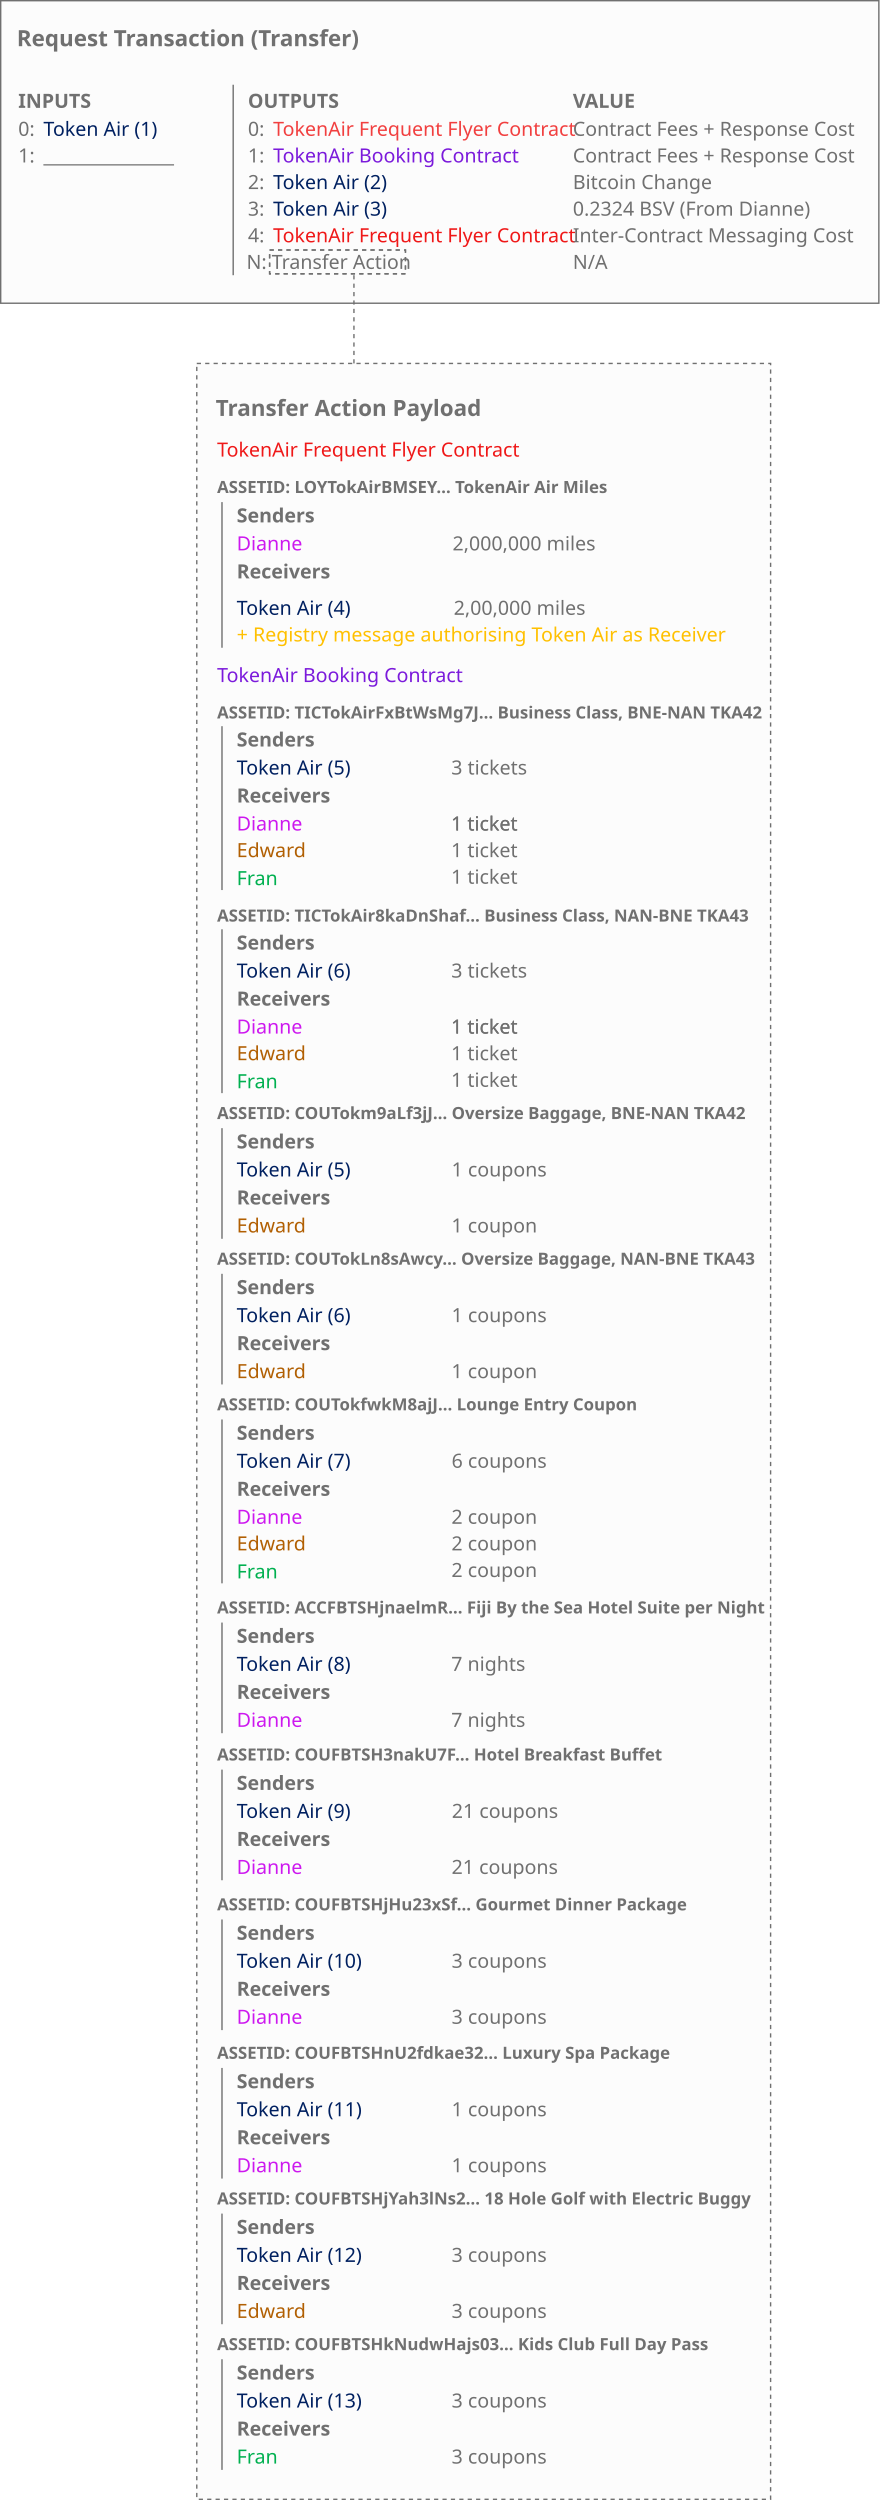
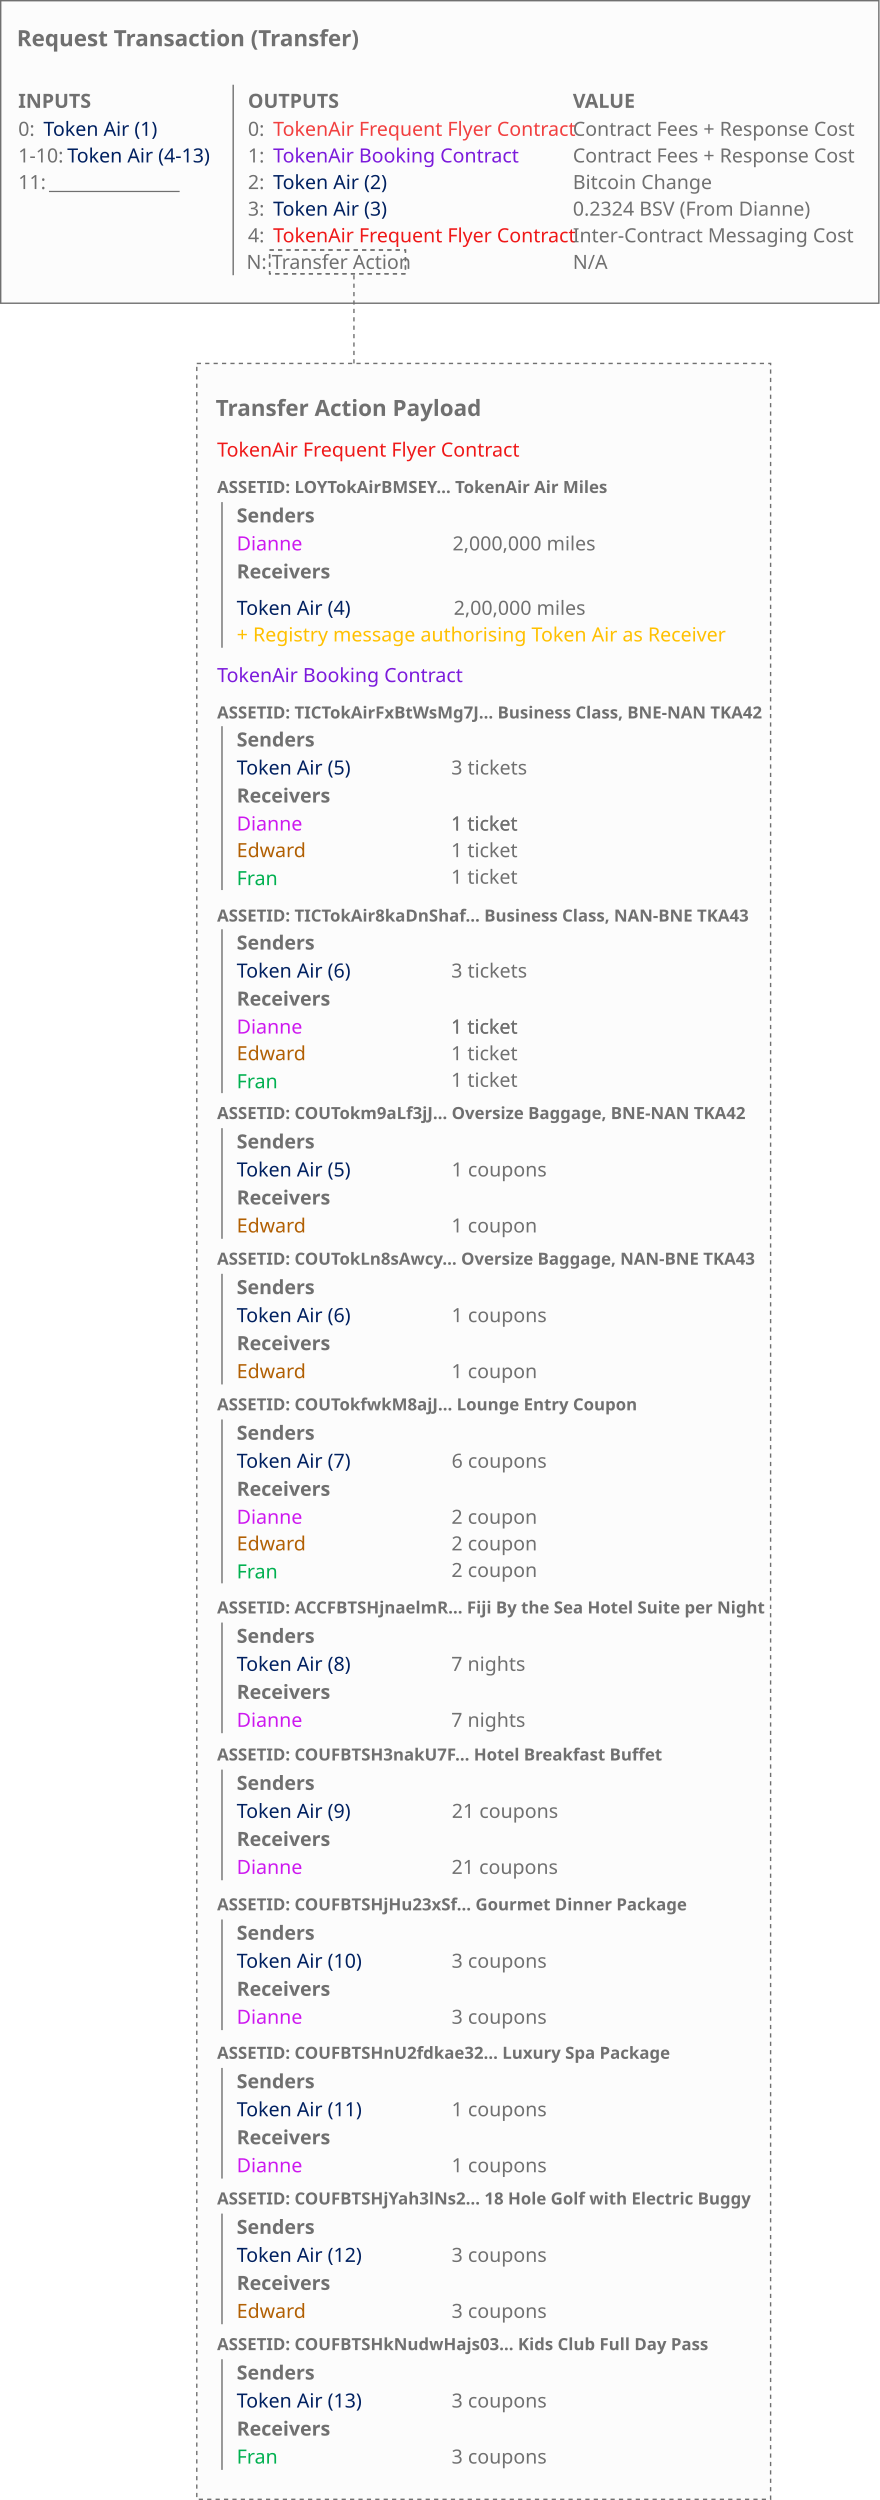
<svg xmlns="http://www.w3.org/2000/svg" width="628" height="1785" viewBox="0 0 628 1785">
  <g id="diannes-booking-transfer-template" transform="translate(-18275 10710)">
    <g id="Rectangle_349" data-name="Rectangle 349" transform="translate(18275 -10710)" fill="#fcfcfc" stroke="#707070" stroke-width="1">
      <rect width="628" height="217" stroke="none" />
      <rect x="0.5" y="0.5" width="627" height="216" fill="none" />
    </g>
    <text id="Request_Transaction_Transfer_" data-name="Request Transaction (Transfer)" transform="translate(18287 -10677)" fill="#707070" font-size="16" font-family="SegoeUI-Semibold, Segoe UI" font-weight="600">
      <tspan x="0" y="0">Request Transaction (Transfer)</tspan>
    </text>
    <line id="Line_407" data-name="Line 407" y2="136" transform="translate(18441.5 -10649.5)" fill="none" stroke="#707070" stroke-width="1" />
    <text id="INPUTS" transform="translate(18288 -10648)" fill="#707070" font-size="14" font-family="SegoeUI-Bold, Segoe UI" font-weight="700">
      <tspan x="0" y="15">INPUTS</tspan>
    </text>
    <text id="OUTPUTS_" data-name="OUTPUTS " transform="translate(18452 -10648)" fill="#707070" font-size="14" font-family="SegoeUI-Bold, Segoe UI" font-weight="700">
      <tspan x="0" y="15">OUTPUTS </tspan>
    </text>
    <text id="_0:_" data-name="0: " transform="translate(18288 -10613)" fill="#707070" font-size="14" font-family="SegoeUI, Segoe UI">
      <tspan x="0" y="0">0: </tspan>
    </text>
    <text id="VALUE" transform="translate(18684 -10648)" fill="#707070" font-size="14" font-family="SegoeUI-Bold, Segoe UI" font-weight="700">
      <tspan x="0" y="15">VALUE</tspan>
    </text>
-     <text id="_1:_" data-name="1: " transform="translate(18288 -10594)" fill="#707070" font-size="14" font-family="SegoeUI, Segoe UI">
-       <tspan x="0" y="0">1: </tspan>
+     <text id="_1-10:_" data-name="1-10: " transform="translate(18288 -10594)" fill="#707070" font-size="14" font-family="SegoeUI, Segoe UI">
+       <tspan x="0" y="0">1-10: </tspan>
    </text>
    <text id="_0:_2" data-name="0: " transform="translate(18452 -10613)" fill="#707070" font-size="14" font-family="SegoeUI, Segoe UI">
      <tspan x="0" y="0">0: </tspan>
    </text>
-     <text id="_1:_2" data-name="1: " transform="translate(18452 -10594)" fill="#707070" font-size="14" font-family="SegoeUI, Segoe UI">
+     <text id="_1:_" data-name="1: " transform="translate(18452 -10594)" fill="#707070" font-size="14" font-family="SegoeUI, Segoe UI">
      <tspan x="0" y="0">1: </tspan>
    </text>
    <text id="TokenAir_Booking_Contract" data-name="TokenAir Booking Contract" transform="translate(18470 -10594)" fill="#7b1adb" font-size="14" font-family="SegoeUI, Segoe UI">
      <tspan x="0" y="0">TokenAir Booking Contract</tspan>
    </text>
    <text id="Contract_Fees_Response_Cost_" data-name="Contract Fees + Response Cost " transform="translate(18684 -10613)" fill="#707070" font-size="14" font-family="SegoeUI, Segoe UI">
      <tspan x="0" y="0">Contract Fees + Response Cost </tspan>
    </text>
    <text id="Contract_Fees_Response_Cost_2" data-name="Contract Fees + Response Cost " transform="translate(18684 -10594)" fill="#707070" font-size="14" font-family="SegoeUI, Segoe UI">
      <tspan x="0" y="0">Contract Fees + Response Cost </tspan>
    </text>
    <text id="_2:_" data-name="2: " transform="translate(18452 -10575)" fill="#707070" font-size="14" font-family="SegoeUI, Segoe UI">
      <tspan x="0" y="0">2: </tspan>
    </text>
    <text id="_3:_" data-name="3: " transform="translate(18452 -10556)" fill="#707070" font-size="14" font-family="SegoeUI, Segoe UI">
      <tspan x="0" y="0">3: </tspan>
    </text>
    <text id="Token_Air_2_" data-name="Token Air (2)" transform="translate(18470 -10575)" fill="#002060" font-size="14" font-family="SegoeUI, Segoe UI">
      <tspan x="0" y="0">Token Air (2)</tspan>
    </text>
    <text id="Token_Air_3_" data-name="Token Air (3)" transform="translate(18470 -10556)" fill="#002060" font-size="14" font-family="SegoeUI, Segoe UI">
      <tspan x="0" y="0">Token Air (3)</tspan>
    </text>
    <g id="Rectangle_351" data-name="Rectangle 351" transform="translate(18467 -10532)" fill="none" stroke="#707070" stroke-width="1" stroke-dasharray="3">
      <rect width="98" height="18" stroke="none" />
      <rect x="0.5" y="0.5" width="97" height="17" fill="none" />
    </g>
    <text id="N:_" data-name="N: " transform="translate(18451 -10518)" fill="#707070" font-size="14" font-family="SegoeUI, Segoe UI">
      <tspan x="0" y="0">N: </tspan>
    </text>
    <text id="Transfer_Action" data-name="Transfer Action" transform="translate(18469 -10518)" fill="#707070" font-size="14" font-family="SegoeUI, Segoe UI">
      <tspan x="0" y="0">Transfer Action</tspan>
    </text>
    <text id="Bitcoin_Change" data-name="Bitcoin Change" transform="translate(18684 -10575)" fill="#707070" font-size="14" font-family="SegoeUI, Segoe UI">
      <tspan x="0" y="0">Bitcoin Change</tspan>
    </text>
    <text id="_0.2324_BSV_From_Dianne_" data-name="0.2324 BSV (From Dianne)" transform="translate(18684 -10556)" fill="#707070" font-size="14" font-family="SegoeUI, Segoe UI">
      <tspan x="0" y="0">0.2324 BSV (From Dianne)</tspan>
    </text>
    <text id="N_A" data-name="N/A" transform="translate(18684 -10518)" fill="#707070" font-size="14" font-family="SegoeUI, Segoe UI">
      <tspan x="0" y="0">N/A</tspan>
    </text>
-     <text id="_______________" transform="translate(18306 -10594)" fill="#707070" font-size="14" font-family="SegoeUI, Segoe UI">
-       <tspan x="0" y="0">_______________</tspan>
+     <text id="Token_Air_4-13_" data-name="Token Air (4-13)" transform="translate(18323 -10594)" fill="#002060" font-size="14" font-family="SegoeUI, Segoe UI">
+       <tspan x="0" y="0">Token Air (4-13)</tspan>
    </text>
    <text id="Token_Air_1_" data-name="Token Air (1)" transform="translate(18306 -10613)" fill="#002060" font-size="14" font-family="SegoeUI, Segoe UI">
      <tspan x="0" y="0">Token Air (1)</tspan>
    </text>
    <text id="_4:_" data-name="4: " transform="translate(18452 -10537)" fill="#707070" font-size="14" font-family="SegoeUI, Segoe UI">
      <tspan x="0" y="0">4: </tspan>
    </text>
    <g id="Group_62" data-name="Group 62" transform="translate(-1 -57)">
      <g id="Rectangle_350" data-name="Rectangle 350" transform="translate(18416 -10394)" fill="#fcfcfc" stroke="#707070" stroke-width="1" stroke-dasharray="3">
        <rect width="410.71" height="1526" stroke="none" />
        <rect x="0.5" y="0.5" width="409.71" height="1525" fill="none" />
      </g>
      <text id="Transfer_Action_Payload" data-name="Transfer Action Payload" transform="translate(18430 -10356)" fill="#707070" font-size="16" font-family="SegoeUI-Semibold, Segoe UI" font-weight="600">
        <tspan x="0" y="0">Transfer Action Payload</tspan>
      </text>
      <text id="Senders" transform="translate(18445 -10295)" fill="#707070" font-size="14" font-family="SegoeUI-Bold, Segoe UI" font-weight="700">
        <tspan x="0" y="15">Senders</tspan>
      </text>
      <text id="Receivers" transform="translate(18445 -10255)" fill="#707070" font-size="14" font-family="SegoeUI-Bold, Segoe UI" font-weight="700">
        <tspan x="0" y="15">Receivers</tspan>
      </text>
      <line id="Line_408" data-name="Line 408" y2="66" transform="translate(18528.713 -10456.5)" fill="none" stroke="#707070" stroke-width="1" stroke-dasharray="3" />
      <text id="Dianne" transform="translate(18445 -10260)" fill="#cd18ef" font-size="14" font-family="SegoeUI, Segoe UI">
        <tspan x="0" y="0">Dianne</tspan>
      </text>
      <text id="ASSETID:_LOYTokAirBMSEY_TokenAir_Air_Miles" data-name="ASSETID: LOYTokAirBMSEY… TokenAir Air Miles" transform="translate(18431 -10314)" fill="#707070" font-size="12" font-family="SegoeUI-Bold, Segoe UI" font-weight="700">
        <tspan x="0" y="13">ASSETID: LOYTokAirBMSEY… TokenAir Air Miles</tspan>
      </text>
      <text id="TokenAir_Frequent_Flyer_Contract" data-name="TokenAir Frequent Flyer Contract" transform="translate(18431 -10327)" fill="#ef1818" font-size="14" font-family="SegoeUI, Segoe UI">
        <tspan x="0" y="0">TokenAir Frequent Flyer Contract</tspan>
      </text>
      <text id="_2_000_000_miles" data-name="2,000,000 miles" transform="translate(18599.082 -10260)" fill="#707070" font-size="14" font-family="SegoeUI, Segoe UI">
        <tspan x="0" y="0">2,000,000 miles</tspan>
      </text>
      <line id="Line_409" data-name="Line 409" y2="104" transform="translate(18434.5 -10294.5)" fill="none" stroke="#707070" stroke-width="1" />
      <text id="Token_Air_4_" data-name="Token Air (4)" transform="translate(18445 -10214)" fill="#002060" font-size="14" font-family="SegoeUI, Segoe UI">
        <tspan x="0" y="0">Token Air (4)</tspan>
      </text>
      <text id="_2_00_000_miles" data-name="2,00,000 miles" transform="translate(18599.939 -10214)" fill="#707070" font-size="14" font-family="SegoeUI, Segoe UI">
        <tspan x="0" y="0">2,00,000 miles</tspan>
      </text>
      <text id="_Registry_message_authorising_Token_Air_as_Receiver_" data-name="+ Registry message authorising Token Air as Receiver " transform="translate(18445 -10195)" fill="#ffc000" font-size="14" font-family="SegoeUI, Segoe UI">
        <tspan x="0" y="0">+ Registry message authorising Token Air as Receiver </tspan>
      </text>
      <text id="TokenAir_Booking_Contract-2" data-name="TokenAir Booking Contract" transform="translate(18431 -10166)" fill="#7b1adb" font-size="14" font-family="SegoeUI, Segoe UI">
        <tspan x="0" y="0">TokenAir Booking Contract</tspan>
      </text>
      <text id="ASSETID:_TICTokAirFxBtWsMg7J..._Business_Class_BNE-NAN_TKA42" data-name="ASSETID: TICTokAirFxBtWsMg7J... Business Class, BNE-NAN TKA42" transform="translate(18431 -10153)" fill="#707070" font-size="12" font-family="SegoeUI-Bold, Segoe UI" font-weight="700">
        <tspan x="0" y="13">ASSETID: TICTokAirFxBtWsMg7J... Business Class, BNE-NAN TKA42</tspan>
      </text>
      <text id="Senders-2" data-name="Senders" transform="translate(18445 -10135)" fill="#707070" font-size="14" font-family="SegoeUI-Bold, Segoe UI" font-weight="700">
        <tspan x="0" y="15">Senders</tspan>
      </text>
      <text id="Receivers-2" data-name="Receivers" transform="translate(18445 -10095)" fill="#707070" font-size="14" font-family="SegoeUI-Bold, Segoe UI" font-weight="700">
        <tspan x="0" y="15">Receivers</tspan>
      </text>
      <text id="Token_Air_5_" data-name="Token Air (5)" transform="translate(18445 -10100)" fill="#002060" font-size="14" font-family="SegoeUI, Segoe UI">
        <tspan x="0" y="0">Token Air (5)</tspan>
      </text>
      <text id="_3_tickets" data-name="3 tickets" transform="translate(18598.184 -10100)" fill="#707070" font-size="14" font-family="SegoeUI, Segoe UI">
        <tspan x="0" y="0">3 tickets</tspan>
      </text>
      <text id="Dianne-2" data-name="Dianne" transform="translate(18445 -10060)" fill="#cd18ef" font-size="14" font-family="SegoeUI, Segoe UI">
        <tspan x="0" y="0">Dianne</tspan>
      </text>
      <text id="Edward" transform="translate(18445 -10041)" fill="#b15f02" font-size="14" font-family="SegoeUI, Segoe UI">
        <tspan x="0" y="0">Edward</tspan>
      </text>
      <text id="Fran" transform="translate(18445 -10021)" fill="#00b050" font-size="14" font-family="SegoeUI, Segoe UI">
        <tspan x="0" y="0">Fran</tspan>
      </text>
      <text id="_1_ticket" data-name="1 ticket" transform="translate(18598.08 -10060)" fill="#707070" font-size="14" font-family="SegoeUI, Segoe UI">
        <tspan x="0" y="0">1 ticket</tspan>
      </text>
      <text id="_1_ticket-2" data-name="1 ticket" transform="translate(18598.08 -10060)" fill="#707070" font-size="14" font-family="SegoeUI, Segoe UI">
        <tspan x="0" y="0">1 ticket</tspan>
      </text>
      <text id="_1_ticket-3" data-name="1 ticket" transform="translate(18598.08 -10041)" fill="#707070" font-size="14" font-family="SegoeUI, Segoe UI">
        <tspan x="0" y="0">1 ticket</tspan>
      </text>
      <text id="_1_ticket-4" data-name="1 ticket" transform="translate(18598.08 -10022)" fill="#707070" font-size="14" font-family="SegoeUI, Segoe UI">
        <tspan x="0" y="0">1 ticket</tspan>
      </text>
      <text id="ASSETID:_TICTokAir8kaDnShaf..._Business_Class_NAN-BNE_TKA43" data-name="ASSETID: TICTokAir8kaDnShaf... Business Class, NAN-BNE TKA43" transform="translate(18431 -10008)" fill="#707070" font-size="12" font-family="SegoeUI-Bold, Segoe UI" font-weight="700">
        <tspan x="0" y="13">ASSETID: TICTokAir8kaDnShaf... Business Class, NAN-BNE TKA43</tspan>
      </text>
      <text id="Senders-3" data-name="Senders" transform="translate(18445 -9990)" fill="#707070" font-size="14" font-family="SegoeUI-Bold, Segoe UI" font-weight="700">
        <tspan x="0" y="15">Senders</tspan>
      </text>
      <text id="Receivers-3" data-name="Receivers" transform="translate(18445 -9950)" fill="#707070" font-size="14" font-family="SegoeUI-Bold, Segoe UI" font-weight="700">
        <tspan x="0" y="15">Receivers</tspan>
      </text>
      <text id="Token_Air_6_" data-name="Token Air (6)" transform="translate(18445 -9955)" fill="#002060" font-size="14" font-family="SegoeUI, Segoe UI">
        <tspan x="0" y="0">Token Air (6)</tspan>
      </text>
      <text id="_3_tickets-2" data-name="3 tickets" transform="translate(18598.184 -9955)" fill="#707070" font-size="14" font-family="SegoeUI, Segoe UI">
        <tspan x="0" y="0">3 tickets</tspan>
      </text>
      <text id="Dianne-3" data-name="Dianne" transform="translate(18445 -9915)" fill="#cd18ef" font-size="14" font-family="SegoeUI, Segoe UI">
        <tspan x="0" y="0">Dianne</tspan>
      </text>
      <text id="Edward-2" data-name="Edward" transform="translate(18445 -9896)" fill="#b15f02" font-size="14" font-family="SegoeUI, Segoe UI">
        <tspan x="0" y="0">Edward</tspan>
      </text>
      <text id="Fran-2" data-name="Fran" transform="translate(18445 -9876)" fill="#00b050" font-size="14" font-family="SegoeUI, Segoe UI">
        <tspan x="0" y="0">Fran</tspan>
      </text>
      <text id="_1_ticket-5" data-name="1 ticket" transform="translate(18598.08 -9915)" fill="#707070" font-size="14" font-family="SegoeUI, Segoe UI">
        <tspan x="0" y="0">1 ticket</tspan>
      </text>
      <text id="_1_ticket-6" data-name="1 ticket" transform="translate(18598.08 -9915)" fill="#707070" font-size="14" font-family="SegoeUI, Segoe UI">
        <tspan x="0" y="0">1 ticket</tspan>
      </text>
      <text id="_1_ticket-7" data-name="1 ticket" transform="translate(18598.08 -9896)" fill="#707070" font-size="14" font-family="SegoeUI, Segoe UI">
        <tspan x="0" y="0">1 ticket</tspan>
      </text>
      <text id="_1_ticket-8" data-name="1 ticket" transform="translate(18598.08 -9877)" fill="#707070" font-size="14" font-family="SegoeUI, Segoe UI">
        <tspan x="0" y="0">1 ticket</tspan>
      </text>
      <line id="Line_415" data-name="Line 415" y2="117" transform="translate(18434.5 -10134.5)" fill="none" stroke="#707070" stroke-width="1" />
      <line id="Line_417" data-name="Line 417" y2="117" transform="translate(18434.5 -9989.5)" fill="none" stroke="#707070" stroke-width="1" />
      <text id="ASSETID:_COUTokm9aLf3jJ..._Oversize_Baggage_BNE-NAN_TKA42" data-name="ASSETID: COUTokm9aLf3jJ... Oversize Baggage, BNE-NAN TKA42" transform="translate(18431 -9867)" fill="#707070" font-size="12" font-family="SegoeUI-Bold, Segoe UI" font-weight="700">
        <tspan x="0" y="13">ASSETID: COUTokm9aLf3jJ... Oversize Baggage, BNE-NAN TKA42</tspan>
      </text>
      <text id="Senders-4" data-name="Senders" transform="translate(18445 -9848)" fill="#707070" font-size="14" font-family="SegoeUI-Bold, Segoe UI" font-weight="700">
        <tspan x="0" y="15">Senders</tspan>
      </text>
      <text id="Receivers-4" data-name="Receivers" transform="translate(18445 -9808)" fill="#707070" font-size="14" font-family="SegoeUI-Bold, Segoe UI" font-weight="700">
        <tspan x="0" y="15">Receivers</tspan>
      </text>
      <text id="Token_Air_5_2" data-name="Token Air (5)" transform="translate(18445 -9813)" fill="#002060" font-size="14" font-family="SegoeUI, Segoe UI">
        <tspan x="0" y="0">Token Air (5)</tspan>
      </text>
      <text id="_1_coupons" data-name="1 coupons" transform="translate(18598.426 -9813)" fill="#707070" font-size="14" font-family="SegoeUI, Segoe UI">
        <tspan x="0" y="0">1 coupons</tspan>
      </text>
      <text id="Edward-3" data-name="Edward" transform="translate(18445 -9773)" fill="#b15f02" font-size="14" font-family="SegoeUI, Segoe UI">
        <tspan x="0" y="0">Edward</tspan>
      </text>
      <text id="_1_coupon" data-name="1 coupon" transform="translate(18598.313 -9773)" fill="#707070" font-size="14" font-family="SegoeUI, Segoe UI">
        <tspan x="0" y="0">1 coupon</tspan>
      </text>
      <line id="Line_419" data-name="Line 419" y2="79" transform="translate(18434.5 -9847.5)" fill="none" stroke="#707070" stroke-width="1" />
      <text id="ASSETID:_COUTokLn8sAwcy..._Oversize_Baggage_NAN-BNE_TKA43" data-name="ASSETID: COUTokLn8sAwcy... Oversize Baggage, NAN-BNE TKA43" transform="translate(18431 -9763)" fill="#707070" font-size="12" font-family="SegoeUI-Bold, Segoe UI" font-weight="700">
        <tspan x="0" y="13">ASSETID: COUTokLn8sAwcy... Oversize Baggage, NAN-BNE TKA43</tspan>
      </text>
      <text id="Senders-5" data-name="Senders" transform="translate(18445 -9744)" fill="#707070" font-size="14" font-family="SegoeUI-Bold, Segoe UI" font-weight="700">
        <tspan x="0" y="15">Senders</tspan>
      </text>
      <text id="Receivers-5" data-name="Receivers" transform="translate(18445 -9704)" fill="#707070" font-size="14" font-family="SegoeUI-Bold, Segoe UI" font-weight="700">
        <tspan x="0" y="15">Receivers</tspan>
      </text>
      <text id="Token_Air_6_2" data-name="Token Air (6)" transform="translate(18445 -9709)" fill="#002060" font-size="14" font-family="SegoeUI, Segoe UI">
        <tspan x="0" y="0">Token Air (6)</tspan>
      </text>
      <text id="_1_coupons-2" data-name="1 coupons" transform="translate(18598.426 -9709)" fill="#707070" font-size="14" font-family="SegoeUI, Segoe UI">
        <tspan x="0" y="0">1 coupons</tspan>
      </text>
      <text id="Edward-4" data-name="Edward" transform="translate(18445 -9669)" fill="#b15f02" font-size="14" font-family="SegoeUI, Segoe UI">
        <tspan x="0" y="0">Edward</tspan>
      </text>
      <text id="_1_coupon-2" data-name="1 coupon" transform="translate(18598.313 -9669)" fill="#707070" font-size="14" font-family="SegoeUI, Segoe UI">
        <tspan x="0" y="0">1 coupon</tspan>
      </text>
      <line id="Line_420" data-name="Line 420" y2="79" transform="translate(18434.5 -9743.5)" fill="none" stroke="#707070" stroke-width="1" />
      <text id="ASSETID:_COUTokfwkM8ajJ..._Lounge_Entry_Coupon" data-name="ASSETID: COUTokfwkM8ajJ... Lounge Entry Coupon" transform="translate(18431 -9659)" fill="#707070" font-size="12" font-family="SegoeUI-Bold, Segoe UI" font-weight="700">
        <tspan x="0" y="13">ASSETID: COUTokfwkM8ajJ... Lounge Entry Coupon</tspan>
      </text>
      <text id="Senders-6" data-name="Senders" transform="translate(18445 -9640)" fill="#707070" font-size="14" font-family="SegoeUI-Bold, Segoe UI" font-weight="700">
        <tspan x="0" y="15">Senders</tspan>
      </text>
      <text id="Receivers-6" data-name="Receivers" transform="translate(18445 -9600)" fill="#707070" font-size="14" font-family="SegoeUI-Bold, Segoe UI" font-weight="700">
        <tspan x="0" y="15">Receivers</tspan>
      </text>
      <text id="Token_Air_7_" data-name="Token Air (7)" transform="translate(18445 -9605)" fill="#002060" font-size="14" font-family="SegoeUI, Segoe UI">
        <tspan x="0" y="0">Token Air (7)</tspan>
      </text>
      <text id="_6_coupons" data-name="6 coupons" transform="translate(18598.426 -9605)" fill="#707070" font-size="14" font-family="SegoeUI, Segoe UI">
        <tspan x="0" y="0">6 coupons</tspan>
      </text>
      <text id="Dianne-4" data-name="Dianne" transform="translate(18445 -9565)" fill="#cd18ef" font-size="14" font-family="SegoeUI, Segoe UI">
        <tspan x="0" y="0">Dianne</tspan>
      </text>
      <text id="Edward-5" data-name="Edward" transform="translate(18445 -9546)" fill="#b15f02" font-size="14" font-family="SegoeUI, Segoe UI">
        <tspan x="0" y="0">Edward</tspan>
      </text>
      <text id="Fran-3" data-name="Fran" transform="translate(18445 -9526)" fill="#00b050" font-size="14" font-family="SegoeUI, Segoe UI">
        <tspan x="0" y="0">Fran</tspan>
      </text>
      <text id="_2_coupon" data-name="2 coupon" transform="translate(18598.313 -9565)" fill="#707070" font-size="14" font-family="SegoeUI, Segoe UI">
        <tspan x="0" y="0">2 coupon</tspan>
      </text>
      <text id="_2_coupon-2" data-name="2 coupon" transform="translate(18598.313 -9546)" fill="#707070" font-size="14" font-family="SegoeUI, Segoe UI">
        <tspan x="0" y="0">2 coupon</tspan>
      </text>
      <text id="_2_coupon-3" data-name="2 coupon" transform="translate(18598.313 -9527)" fill="#707070" font-size="14" font-family="SegoeUI, Segoe UI">
        <tspan x="0" y="0">2 coupon</tspan>
      </text>
      <line id="Line_421" data-name="Line 421" y2="117" transform="translate(18434.5 -9639.5)" fill="none" stroke="#707070" stroke-width="1" />
      <text id="ASSETID:_ACCFBTSHjnaelmR..._Fiji_By_the_Sea_Hotel_Suite_per_Night" data-name="ASSETID: ACCFBTSHjnaelmR... Fiji By the Sea Hotel Suite per Night" transform="translate(18431 -9514)" fill="#707070" font-size="12" font-family="SegoeUI-Bold, Segoe UI" font-weight="700">
        <tspan x="0" y="13">ASSETID: ACCFBTSHjnaelmR... Fiji By the Sea Hotel Suite per Night</tspan>
      </text>
      <text id="Senders-7" data-name="Senders" transform="translate(18445 -9495)" fill="#707070" font-size="14" font-family="SegoeUI-Bold, Segoe UI" font-weight="700">
        <tspan x="0" y="15">Senders</tspan>
      </text>
      <text id="Receivers-7" data-name="Receivers" transform="translate(18445 -9455)" fill="#707070" font-size="14" font-family="SegoeUI-Bold, Segoe UI" font-weight="700">
        <tspan x="0" y="15">Receivers</tspan>
      </text>
      <text id="Token_Air_8_" data-name="Token Air (8)" transform="translate(18445 -9460)" fill="#002060" font-size="14" font-family="SegoeUI, Segoe UI">
        <tspan x="0" y="0">Token Air (8)</tspan>
      </text>
      <text id="_7_nights" data-name="7 nights" transform="translate(18598.166 -9460)" fill="#707070" font-size="14" font-family="SegoeUI, Segoe UI">
        <tspan x="0" y="0">7 nights</tspan>
      </text>
      <text id="Dianne-5" data-name="Dianne" transform="translate(18445 -9420)" fill="#cd18ef" font-size="14" font-family="SegoeUI, Segoe UI">
        <tspan x="0" y="0">Dianne</tspan>
      </text>
      <text id="_7_nights-2" data-name="7 nights" transform="translate(18598.166 -9420)" fill="#707070" font-size="14" font-family="SegoeUI, Segoe UI">
        <tspan x="0" y="0">7 nights</tspan>
      </text>
      <line id="Line_422" data-name="Line 422" y2="79" transform="translate(18434.5 -9494.5)" fill="none" stroke="#707070" stroke-width="1" />
      <text id="ASSETID:_COUFBTSH3nakU7F..._Hotel_Breakfast_Buffet" data-name="ASSETID: COUFBTSH3nakU7F... Hotel Breakfast Buffet" transform="translate(18431 -9409)" fill="#707070" font-size="12" font-family="SegoeUI-Bold, Segoe UI" font-weight="700">
        <tspan x="0" y="13">ASSETID: COUFBTSH3nakU7F... Hotel Breakfast Buffet</tspan>
      </text>
      <text id="Senders-8" data-name="Senders" transform="translate(18445 -9390)" fill="#707070" font-size="14" font-family="SegoeUI-Bold, Segoe UI" font-weight="700">
        <tspan x="0" y="15">Senders</tspan>
      </text>
      <text id="Receivers-8" data-name="Receivers" transform="translate(18445 -9350)" fill="#707070" font-size="14" font-family="SegoeUI-Bold, Segoe UI" font-weight="700">
        <tspan x="0" y="15">Receivers</tspan>
      </text>
      <text id="_21_coupons" data-name="21 coupons" transform="translate(18598.582 -9355)" fill="#707070" font-size="14" font-family="SegoeUI, Segoe UI">
        <tspan x="0" y="0">21 coupons</tspan>
      </text>
      <text id="Dianne-6" data-name="Dianne" transform="translate(18445 -9315)" fill="#cd18ef" font-size="14" font-family="SegoeUI, Segoe UI">
        <tspan x="0" y="0">Dianne</tspan>
      </text>
      <text id="_21_coupons-2" data-name="21 coupons" transform="translate(18598.426 -9315)" fill="#707070" font-size="14" font-family="SegoeUI, Segoe UI">
        <tspan x="0" y="0">21 coupons</tspan>
      </text>
      <line id="Line_424" data-name="Line 424" y2="79" transform="translate(18434.5 -9389.5)" fill="none" stroke="#707070" stroke-width="1" />
      <text id="Token_Air_9_" data-name="Token Air (9)" transform="translate(18445 -9355)" fill="#002060" font-size="14" font-family="SegoeUI, Segoe UI">
        <tspan x="0" y="0">Token Air (9)</tspan>
      </text>
      <text id="ASSETID:_COUFBTSHjHu23xSf..._Gourmet_Dinner_Package" data-name="ASSETID: COUFBTSHjHu23xSf... Gourmet Dinner Package" transform="translate(18431 -9302)" fill="#707070" font-size="12" font-family="SegoeUI-Bold, Segoe UI" font-weight="700">
        <tspan x="0" y="13">ASSETID: COUFBTSHjHu23xSf... Gourmet Dinner Package</tspan>
      </text>
      <text id="Senders-9" data-name="Senders" transform="translate(18445 -9283)" fill="#707070" font-size="14" font-family="SegoeUI-Bold, Segoe UI" font-weight="700">
        <tspan x="0" y="15">Senders</tspan>
      </text>
      <text id="Receivers-9" data-name="Receivers" transform="translate(18445 -9243)" fill="#707070" font-size="14" font-family="SegoeUI-Bold, Segoe UI" font-weight="700">
        <tspan x="0" y="15">Receivers</tspan>
      </text>
      <text id="_3_coupons" data-name="3 coupons" transform="translate(18598.426 -9248)" fill="#707070" font-size="14" font-family="SegoeUI, Segoe UI">
        <tspan x="0" y="0">3 coupons</tspan>
      </text>
      <text id="Dianne-7" data-name="Dianne" transform="translate(18445 -9208)" fill="#cd18ef" font-size="14" font-family="SegoeUI, Segoe UI">
        <tspan x="0" y="0">Dianne</tspan>
      </text>
      <text id="_3_coupons-2" data-name="3 coupons" transform="translate(18598.426 -9208)" fill="#707070" font-size="14" font-family="SegoeUI, Segoe UI">
        <tspan x="0" y="0">3 coupons</tspan>
      </text>
      <line id="Line_425" data-name="Line 425" y2="79" transform="translate(18434.5 -9282.5)" fill="none" stroke="#707070" stroke-width="1" />
      <text id="Token_Air_10_" data-name="Token Air (10)" transform="translate(18445 -9248)" fill="#002060" font-size="14" font-family="SegoeUI, Segoe UI">
        <tspan x="0" y="0">Token Air (10)</tspan>
      </text>
      <text id="ASSETID:_COUFBTSHnU2fdkae32..._Luxury_Spa_Package" data-name="ASSETID: COUFBTSHnU2fdkae32... Luxury Spa Package" transform="translate(18431 -9196)" fill="#707070" font-size="12" font-family="SegoeUI-Bold, Segoe UI" font-weight="700">
        <tspan x="0" y="13">ASSETID: COUFBTSHnU2fdkae32... Luxury Spa Package</tspan>
      </text>
      <text id="Senders-10" data-name="Senders" transform="translate(18445 -9177)" fill="#707070" font-size="14" font-family="SegoeUI-Bold, Segoe UI" font-weight="700">
        <tspan x="0" y="15">Senders</tspan>
      </text>
      <text id="Receivers-10" data-name="Receivers" transform="translate(18445 -9137)" fill="#707070" font-size="14" font-family="SegoeUI-Bold, Segoe UI" font-weight="700">
        <tspan x="0" y="15">Receivers</tspan>
      </text>
      <text id="_1_coupons-3" data-name="1 coupons" transform="translate(18598.426 -9142)" fill="#707070" font-size="14" font-family="SegoeUI, Segoe UI">
        <tspan x="0" y="0">1 coupons</tspan>
      </text>
      <text id="Dianne-8" data-name="Dianne" transform="translate(18445 -9102)" fill="#cd18ef" font-size="14" font-family="SegoeUI, Segoe UI">
        <tspan x="0" y="0">Dianne</tspan>
      </text>
      <text id="_1_coupons-4" data-name="1 coupons" transform="translate(18598.426 -9102)" fill="#707070" font-size="14" font-family="SegoeUI, Segoe UI">
        <tspan x="0" y="0">1 coupons</tspan>
      </text>
      <line id="Line_427" data-name="Line 427" y2="79" transform="translate(18434.5 -9176.5)" fill="none" stroke="#707070" stroke-width="1" />
      <text id="Token_Air_11_" data-name="Token Air (11)" transform="translate(18445 -9142)" fill="#002060" font-size="14" font-family="SegoeUI, Segoe UI">
        <tspan x="0" y="0">Token Air (11)</tspan>
      </text>
      <text id="ASSETID:_COUFBTSHjYah3lNs2..._18_Hole_Golf_with_Electric_Buggy" data-name="ASSETID: COUFBTSHjYah3lNs2... 18 Hole Golf with Electric Buggy" transform="translate(18431 -9092)" fill="#707070" font-size="12" font-family="SegoeUI-Bold, Segoe UI" font-weight="700">
        <tspan x="0" y="13">ASSETID: COUFBTSHjYah3lNs2... 18 Hole Golf with Electric Buggy</tspan>
      </text>
      <text id="Senders-11" data-name="Senders" transform="translate(18445 -9073)" fill="#707070" font-size="14" font-family="SegoeUI-Bold, Segoe UI" font-weight="700">
        <tspan x="0" y="15">Senders</tspan>
      </text>
      <text id="Receivers-11" data-name="Receivers" transform="translate(18445 -9033)" fill="#707070" font-size="14" font-family="SegoeUI-Bold, Segoe UI" font-weight="700">
        <tspan x="0" y="15">Receivers</tspan>
      </text>
      <text id="_3_coupons-3" data-name="3 coupons" transform="translate(18598.426 -9038)" fill="#707070" font-size="14" font-family="SegoeUI, Segoe UI">
        <tspan x="0" y="0">3 coupons</tspan>
      </text>
      <text id="Edward-6" data-name="Edward" transform="translate(18445 -8998)" fill="#b15f02" font-size="14" font-family="SegoeUI, Segoe UI">
        <tspan x="0" y="0">Edward</tspan>
      </text>
      <text id="_3_coupons-4" data-name="3 coupons" transform="translate(18598.426 -8998)" fill="#707070" font-size="14" font-family="SegoeUI, Segoe UI">
        <tspan x="0" y="0">3 coupons</tspan>
      </text>
      <line id="Line_428" data-name="Line 428" y2="79" transform="translate(18434.5 -9072.5)" fill="none" stroke="#707070" stroke-width="1" />
      <text id="Token_Air_12_" data-name="Token Air (12)" transform="translate(18445 -9038)" fill="#002060" font-size="14" font-family="SegoeUI, Segoe UI">
        <tspan x="0" y="0">Token Air (12)</tspan>
      </text>
      <text id="ASSETID:_COUFBTSHkNudwHajs03..._Kids_Club_Full_Day_Pass" data-name="ASSETID: COUFBTSHkNudwHajs03... Kids Club Full Day Pass" transform="translate(18431 -8988)" fill="#707070" font-size="12" font-family="SegoeUI-Bold, Segoe UI" font-weight="700">
        <tspan x="0" y="13">ASSETID: COUFBTSHkNudwHajs03... Kids Club Full Day Pass</tspan>
      </text>
      <text id="Senders-12" data-name="Senders" transform="translate(18445 -8969)" fill="#707070" font-size="14" font-family="SegoeUI-Bold, Segoe UI" font-weight="700">
        <tspan x="0" y="15">Senders</tspan>
      </text>
      <text id="Receivers-12" data-name="Receivers" transform="translate(18445 -8929)" fill="#707070" font-size="14" font-family="SegoeUI-Bold, Segoe UI" font-weight="700">
        <tspan x="0" y="15">Receivers</tspan>
      </text>
      <text id="_3_coupons-5" data-name="3 coupons" transform="translate(18598.426 -8934)" fill="#707070" font-size="14" font-family="SegoeUI, Segoe UI">
        <tspan x="0" y="0">3 coupons</tspan>
      </text>
      <text id="Fran-4" data-name="Fran" transform="translate(18445 -8894)" fill="#00b050" font-size="14" font-family="SegoeUI, Segoe UI">
        <tspan x="0" y="0">Fran</tspan>
      </text>
      <text id="_3_coupons-6" data-name="3 coupons" transform="translate(18598.426 -8894)" fill="#707070" font-size="14" font-family="SegoeUI, Segoe UI">
        <tspan x="0" y="0">3 coupons</tspan>
      </text>
      <line id="Line_429" data-name="Line 429" y2="79" transform="translate(18434.5 -8968.5)" fill="none" stroke="#707070" stroke-width="1" />
      <text id="Token_Air_13_" data-name="Token Air (13)" transform="translate(18445 -8934)" fill="#002060" font-size="14" font-family="SegoeUI, Segoe UI">
        <tspan x="0" y="0">Token Air (13)</tspan>
      </text>
    </g>
    <text id="TokenAir_Frequent_Flyer_Contract-2" data-name="TokenAir Frequent Flyer Contract" transform="translate(18470 -10537)" fill="#ef1818" font-size="14" font-family="SegoeUI, Segoe UI">
      <tspan x="0" y="0">TokenAir Frequent Flyer Contract</tspan>
    </text>
    <text id="Inter-Contract_Messaging_Cost" data-name="Inter-Contract Messaging Cost" transform="translate(18684 -10537)" fill="#707070" font-size="14" font-family="SegoeUI, Segoe UI">
      <tspan x="0" y="0">Inter-Contract Messaging Cost</tspan>
    </text>
    <g id="Rectangle_359" data-name="Rectangle 359" transform="translate(18467 -10532)" fill="none" stroke="#707070" stroke-width="1" stroke-dasharray="3">
      <rect width="98" height="18" stroke="none" />
      <rect x="0.5" y="0.5" width="97" height="17" fill="none" />
    </g>
    <text id="TokenAir_Frequent_Flyer_Contract-3" data-name="TokenAir Frequent Flyer Contract" transform="translate(18470 -10613)" fill="#f13f3f" font-size="14" font-family="SegoeUI, Segoe UI">
      <tspan x="0" y="0">TokenAir Frequent Flyer Contract</tspan>
    </text>
+     <text id="_11:_" data-name="11: " transform="translate(18288 -10575)" fill="#707070" font-size="14" font-family="SegoeUI, Segoe UI">
+       <tspan x="0" y="0">11: </tspan>
+     </text>
+     <text id="_______________" transform="translate(18310 -10575)" fill="#707070" font-size="14" font-family="SegoeUI, Segoe UI">
+       <tspan x="0" y="0">_______________</tspan>
+     </text>
  </g>
</svg>
